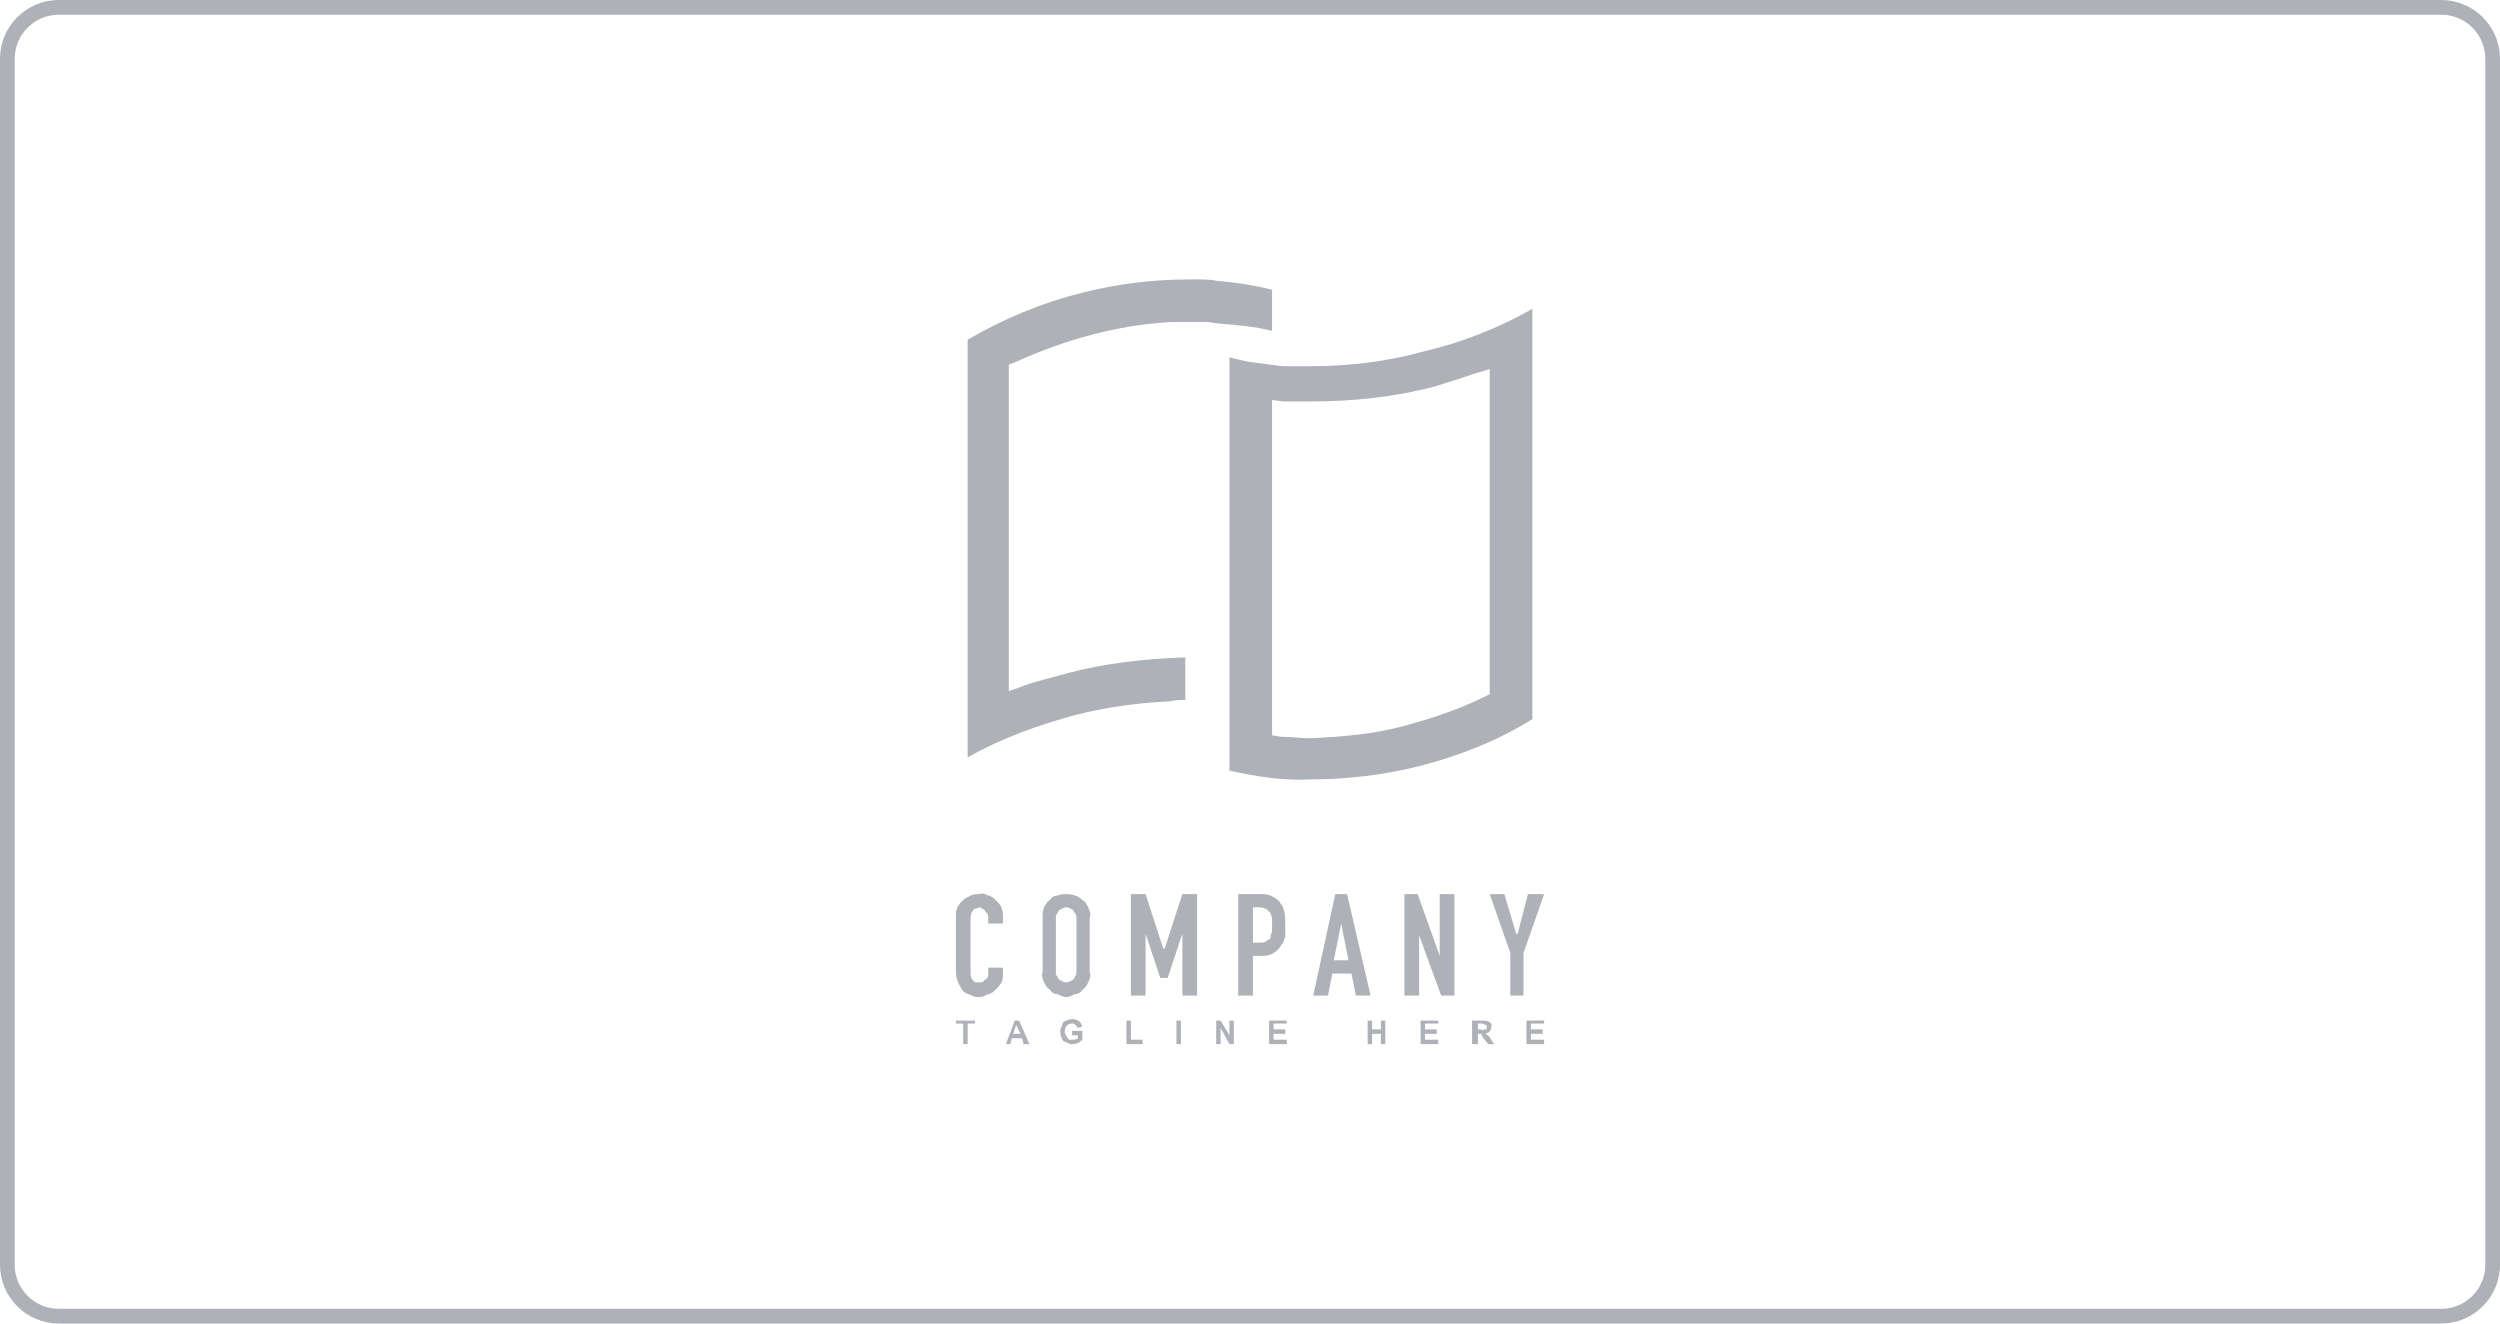
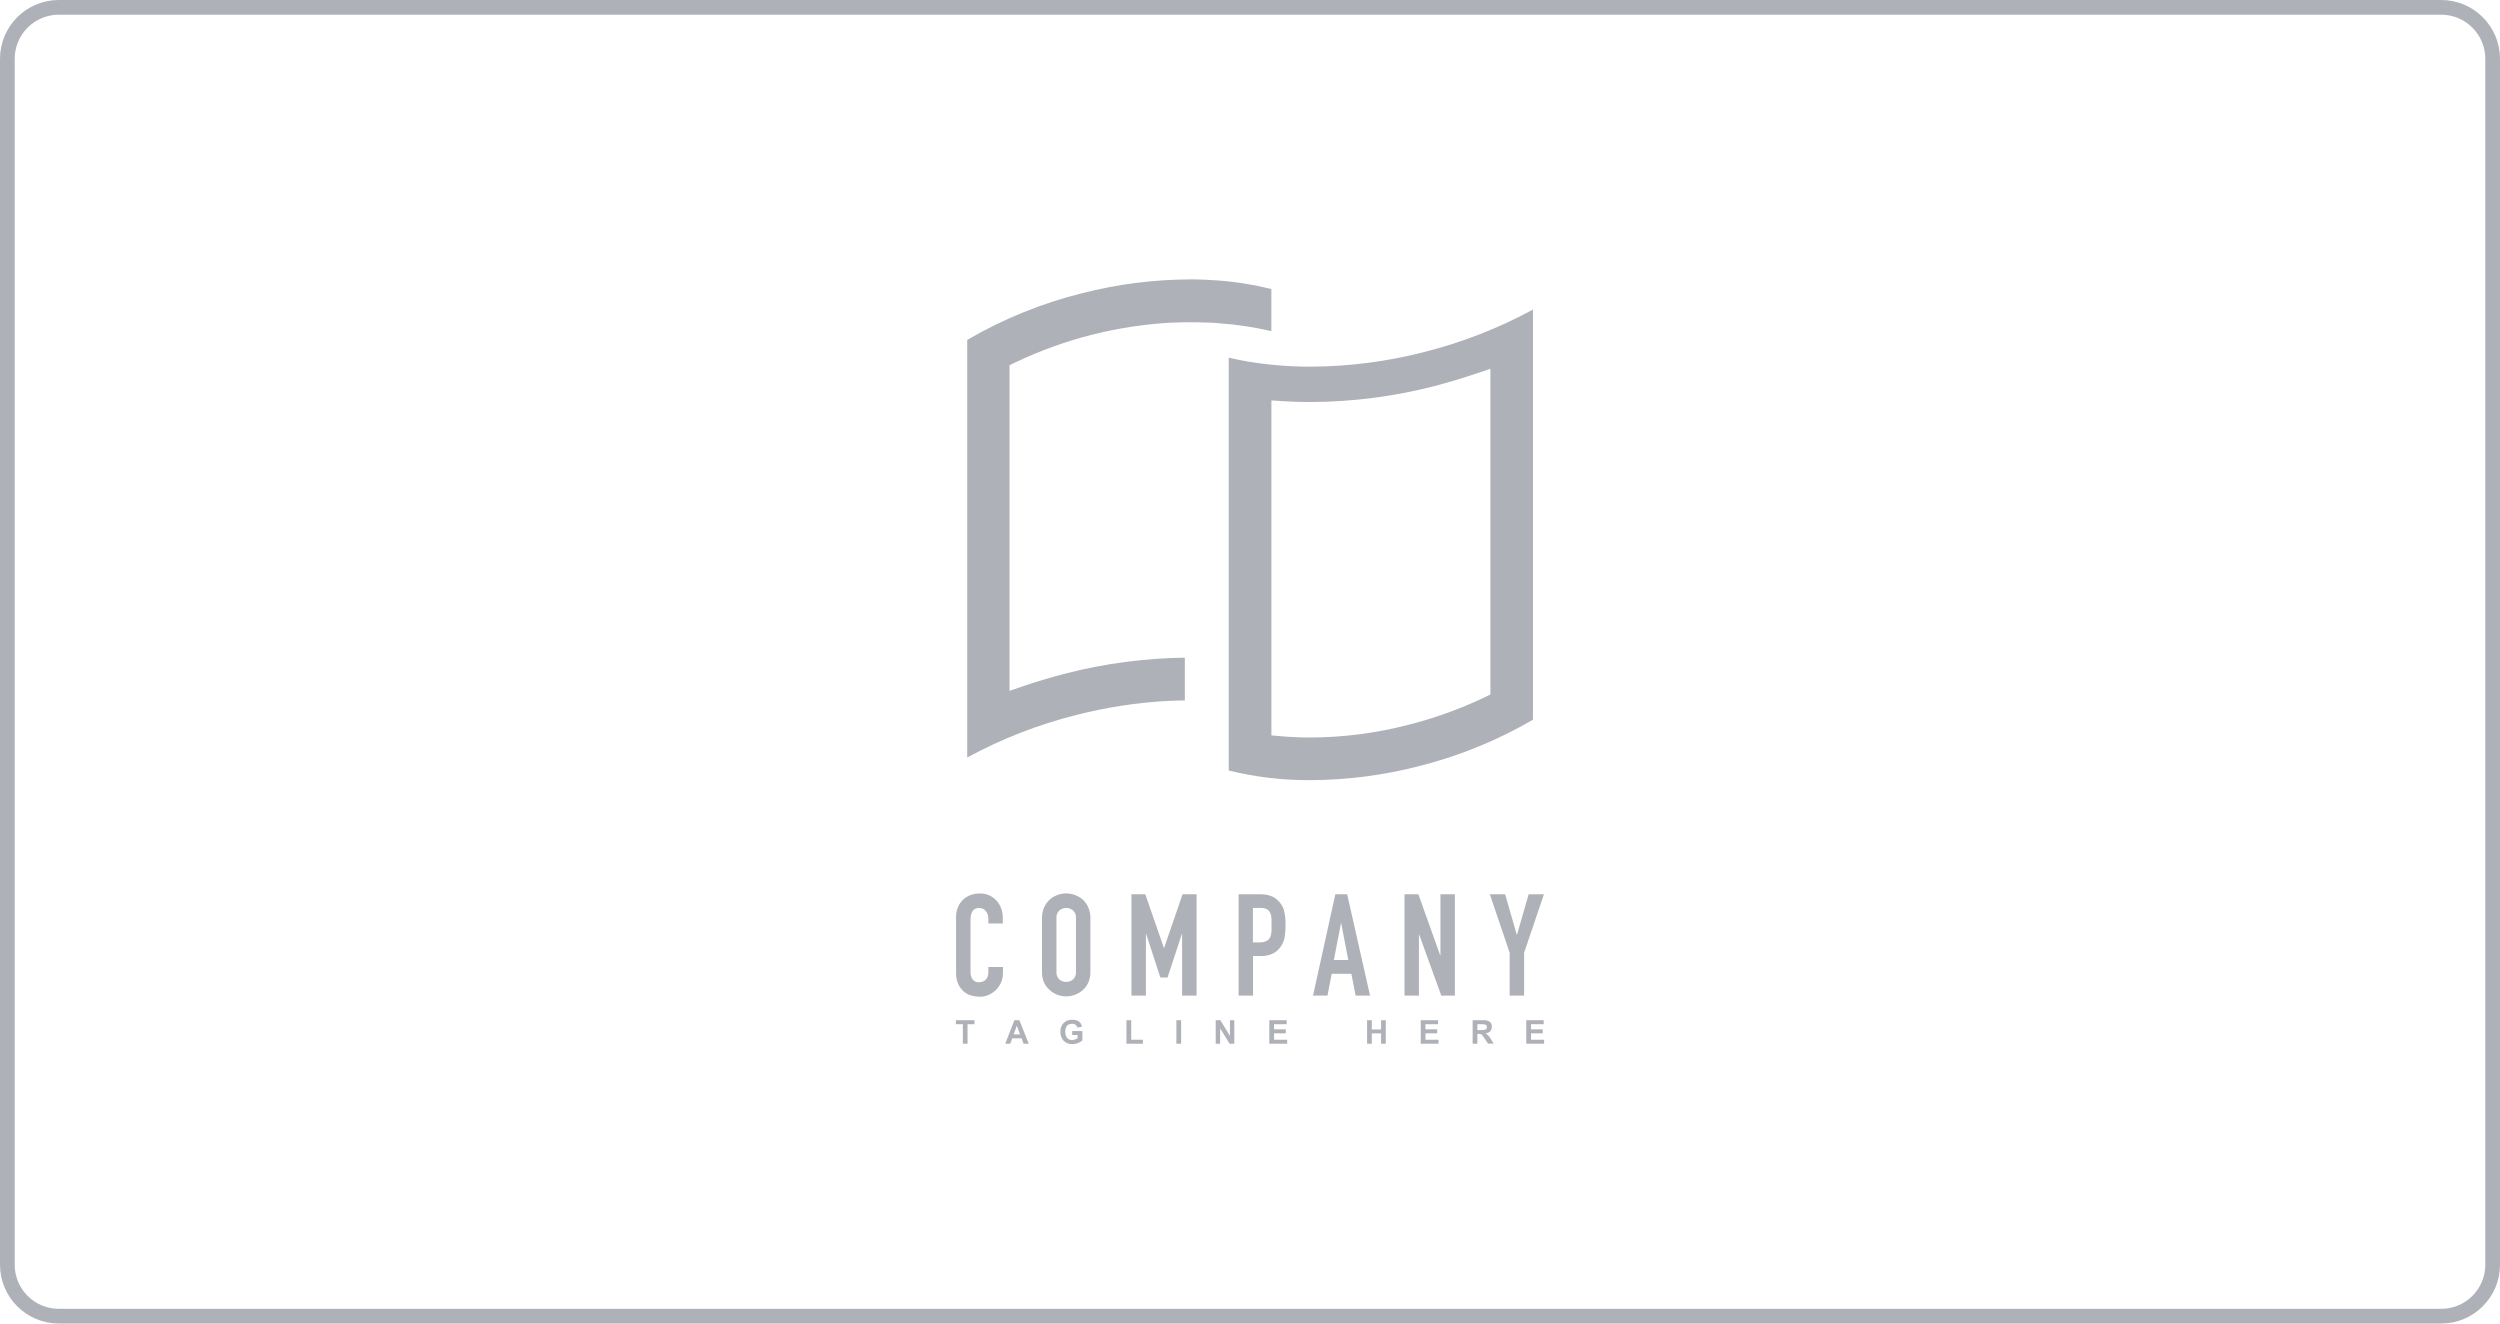
- <svg width="170" height="90" viewBox="0 0 170 90" fill="none">
-   <style>.a{fill:#AFB1B8;}</style>
-   <rect x="0.5" y="0.5" width="169" height="89" rx="3.5" stroke="#AFB1B8" />
-   <path d="M82 21.9H82.1C82.4 21.9 82.6 22 82.9 22 84.1 22.1 85.3 22.2 86.5 22.5V19.7C85.3 19.4 84 19.2 82.8 19.1 82.3 19 81.8 19 81.3 19H80.9C78.4 19 76 19.3 73.6 19.9 70.8 20.6 68.2 21.7 65.8 23.1V51.5C68.1 50.2 70.6 49.3 73.2 48.6 75.2 48.1 77.3 47.8 79.4 47.7H79.5C79.9 47.6 80.2 47.6 80.6 47.6V44.7C77.8 44.8 75.1 45.1 72.5 45.8 71.5 46.1 70.5 46.3 69.7 46.6L68.6 47V24.8L69.1 24.6C72.4 23.1 76 22.1 79.6 21.9 79.6 21.9 79.7 21.9 79.7 21.9 80.1 21.9 80.5 21.9 80.9 21.9H81.3 81.3C81.6 21.9 81.8 21.9 82 21.9Z" class="a" />
-   <path d="M89.1 24.9C88.4 24.9 87.8 24.9 87.2 24.9 86.4 24.8 85.6 24.7 84.9 24.6 84.4 24.5 84 24.4 83.6 24.3V52.4C85.4 52.8 87.2 53.1 89.1 53 91.6 53 94.1 52.7 96.5 52.1 99.2 51.4 101.8 50.4 104.2 48.9V21C101.9 22.3 99.4 23.3 96.8 23.9 94.3 24.6 91.7 24.9 89.1 24.9ZM100.3 25.4L101.3 25.1V47.2L100.9 47.4C99.3 48.2 97.5 48.8 95.7 49.3 93.6 49.9 91.4 50.1 89.1 50.2 88.5 50.2 87.8 50.1 87.1 50.1L86.5 50V47.3 27.2L87.3 27.3C87.8 27.3 88.5 27.3 89.1 27.3 92 27.3 94.8 27 97.5 26.3 98.5 26 99.4 25.7 100.3 25.4Z" class="a" />
-   <path d="M67.7 61.2C67.6 61.1 67.4 60.9 67.2 60.9 67 60.8 66.8 60.7 66.6 60.8 66.4 60.8 66.2 60.8 66 60.9 65.8 61 65.6 61.1 65.5 61.2 65.3 61.4 65.2 61.5 65.1 61.7 65 61.9 65 62.1 65 62.3V66.1C65 66.4 65.1 66.7 65.2 66.9 65.3 67.1 65.4 67.3 65.5 67.4 65.7 67.6 65.9 67.6 66.1 67.7 66.2 67.8 66.4 67.8 66.6 67.8 66.8 67.8 67 67.7 67.2 67.6 67.4 67.6 67.6 67.4 67.7 67.3 67.9 67.1 68 67 68.1 66.8 68.2 66.6 68.2 66.4 68.2 66.2V65.8H67.2V66.1C67.2 66.2 67.2 66.3 67.2 66.4 67.1 66.5 67.1 66.6 67 66.6 66.9 66.7 66.9 66.7 66.8 66.8 66.7 66.8 66.7 66.8 66.6 66.8 66.5 66.8 66.4 66.8 66.3 66.8 66.2 66.7 66.2 66.7 66.1 66.6 66 66.4 66 66.3 66 66.1V62.5C66 62.3 66 62.2 66.1 62 66.2 61.9 66.2 61.8 66.3 61.8 66.4 61.8 66.5 61.7 66.6 61.7 66.7 61.7 66.8 61.8 66.8 61.8 66.9 61.8 67 61.9 67 62 67.2 62.1 67.2 62.3 67.2 62.5V62.8H68.2V62.4C68.2 62.2 68.2 62 68.1 61.7 68 61.5 67.9 61.4 67.7 61.2Z" class="a" />
-   <path d="M73.6 61.2C73.3 60.9 72.9 60.8 72.5 60.8 72.3 60.8 72.1 60.8 71.9 60.9 71.7 60.9 71.5 61 71.4 61.2 71.2 61.3 71.1 61.5 71 61.7 70.9 61.9 70.9 62.2 70.9 62.4V66.1C70.8 66.3 70.9 66.6 71 66.8 71.1 67 71.2 67.2 71.4 67.3 71.5 67.5 71.7 67.6 71.9 67.6 72.1 67.7 72.3 67.8 72.5 67.8 72.7 67.8 72.9 67.7 73.1 67.6 73.3 67.6 73.5 67.5 73.6 67.3 73.8 67.2 73.9 67 74 66.8 74.1 66.6 74.2 66.3 74.1 66.1V62.4C74.2 62.2 74.1 61.9 74 61.7 73.9 61.5 73.8 61.3 73.6 61.2ZM73.2 66.1C73.2 66.2 73.2 66.3 73.1 66.4 73.1 66.5 73 66.5 73 66.6 72.8 66.7 72.7 66.8 72.5 66.8 72.3 66.8 72.2 66.7 72 66.6 72 66.5 71.9 66.5 71.9 66.4 71.8 66.3 71.8 66.2 71.8 66.1V62.4C71.8 62.3 71.8 62.2 71.9 62.1 71.9 62.1 72 62 72 61.9 72.2 61.8 72.3 61.7 72.5 61.7 72.7 61.7 72.8 61.8 73 61.9 73 62 73.1 62.1 73.1 62.1 73.2 62.2 73.2 62.3 73.2 62.4V66.1Z" class="a" />
-   <path d="M81.4 67.7V60.8H80.4L79.2 64.5H79.1L77.9 60.8H76.9V67.7H77.9V63.5H77.9L78.9 66.5H79.4L80.4 63.5H80.4V67.7H81.4Z" class="a" />
-   <path d="M87 61.3C86.8 61.1 86.6 61 86.4 60.9 86.2 60.8 85.9 60.8 85.7 60.8H84.2V67.7H85.2V65H85.7C86 65 86.3 65 86.6 64.8 86.8 64.7 87 64.5 87.1 64.3 87.3 64.1 87.3 63.9 87.4 63.7 87.4 63.4 87.4 63.2 87.4 62.9 87.4 62.6 87.4 62.2 87.3 61.9 87.3 61.7 87.1 61.5 87 61.3ZM86.5 63.4C86.4 63.5 86.4 63.6 86.4 63.8 86.3 63.9 86.2 63.9 86.1 64 86 64.1 85.8 64.1 85.6 64.1H85.2V61.7H85.7C85.9 61.7 86 61.8 86.1 61.8 86.2 61.9 86.3 62 86.4 62.1 86.4 62.2 86.5 62.3 86.5 62.5 86.5 62.6 86.5 62.8 86.5 62.9 86.5 63.1 86.5 63.2 86.5 63.4H86.5Z" class="a" />
-   <path d="M91.6 60.8H90.8L89.3 67.7H90.3L90.6 66.2H91.9L92.2 67.7H93.2L91.6 60.8ZM90.7 65.3L91.2 62.8H91.2L91.7 65.3H90.7Z" class="a" />
-   <path d="M97.9 65H97.9L96.4 60.8H95.5V67.7H96.5V63.6H96.5L98 67.7H98.9V60.8H97.9V65Z" class="a" />
-   <path d="M103.9 60.8L103.2 63.5H103.1L102.3 60.8H101.3L102.7 64.8V67.7H103.6V64.8L105 60.8H103.9Z" class="a" />
-   <path d="M65 69.6H65.5V71H65.8V69.6H66.3V69.4H65V69.6Z" class="a" />
-   <path d="M69 69.4L68.4 71H68.7L68.8 70.6H69.5L69.6 71H70L69.3 69.4H69ZM68.9 70.3L69.1 69.7 69.4 70.3H68.9Z" class="a" />
-   <path d="M72.9 70.4H73.3V70.6C73.2 70.7 73 70.7 72.9 70.7 72.8 70.7 72.8 70.7 72.7 70.7 72.7 70.7 72.6 70.6 72.6 70.6 72.5 70.4 72.4 70.3 72.4 70.2 72.4 69.8 72.6 69.6 72.9 69.6 73 69.6 73.1 69.6 73.1 69.7 73.2 69.7 73.2 69.8 73.3 69.9L73.6 69.8C73.5 69.5 73.3 69.3 72.9 69.3 72.7 69.3 72.5 69.4 72.3 69.5 72.3 69.6 72.2 69.7 72.2 69.8 72.1 69.9 72.1 70.1 72.1 70.2 72.1 70.4 72.2 70.6 72.3 70.8 72.4 70.8 72.5 70.9 72.6 70.9 72.7 71 72.8 71 72.9 71 73.2 71 73.4 70.9 73.6 70.7V70.1H72.9V70.4Z" class="a" />
-   <path d="M76.9 69.4H76.6V71H77.7V70.7H76.9V69.4Z" class="a" />
-   <path d="M80.3 69.4H80V71H80.3V69.4Z" class="a" />
-   <path d="M83.6 70.4L83 69.4H82.7V71H83V69.9L83.6 71H83.9V69.4H83.6V70.4Z" class="a" />
-   <path d="M86.6 70.3H87.4V70H86.6V69.6H87.5V69.4H86.3V71H87.5V70.7H86.6V70.3Z" class="a" />
-   <path d="M93.9 70H93.3V69.4H93V71H93.3V70.3H93.9V71H94.2V69.4H93.9V70Z" class="a" />
-   <path d="M96.9 70.3H97.7V70H96.9V69.6H97.8V69.4H96.6V71H97.8V70.7H96.9V70.3Z" class="a" />
-   <path d="M101 70.3C101.3 70.2 101.4 70.1 101.4 69.8 101.5 69.8 101.4 69.7 101.4 69.6 101.4 69.6 101.3 69.5 101.3 69.5 101.1 69.4 101 69.4 100.8 69.4H100.1V71H100.5V70.3H100.5C100.6 70.3 100.7 70.3 100.7 70.3 100.8 70.4 100.8 70.4 100.8 70.5L101.2 71H101.6L101.4 70.7C101.3 70.5 101.2 70.4 101 70.3ZM100.7 70H100.5V69.6H100.7C100.8 69.6 100.9 69.6 101 69.7 101.1 69.7 101.1 69.7 101.1 69.8 101.1 69.8 101.1 69.8 101.1 69.8 101.1 69.9 101.1 69.9 101.1 69.9 101.1 70 101.1 70 101 70 100.9 70 100.8 70.1 100.7 70Z" class="a" />
-   <path d="M104.1 70.3H104.9V70H104.1V69.6H105V69.4H103.8V71H105V70.7H104.1V70.3Z" class="a" />
+ <svg xmlns="http://www.w3.org/2000/svg" width="170" height="90" fill="none">
+   <rect x=".5" y=".5" width="169" height="89" rx="3.5" stroke="#AFB1B8" />
+   <path d="M81.977 21.934h.137c.253 0 .526.026.796.049 1.193.084 2.377.262 3.542.534v-2.863c-1.2-.301-2.422-.496-3.655-.583A29.224 29.224 0 0081.319 19h-.427c-2.475.01-4.94.327-7.337.946-2.73.68-5.35 1.747-7.783 3.166v28.397a31.633 31.633 0 017.42-2.892 32.36 32.36 0 016.227-.956h.084c.352-.018.703-.028 1.065-.03v-2.91a34.329 34.329 0 00-8.095 1.076c-.98.255-1.925.53-2.813.834l-1.012.344V24.833l.433-.208a28.276 28.276 0 0110.516-2.683.63.63 0 01.09 0c.403-.02.808-.03 1.205-.03h.455c.21.005.42.01.63.023z" fill="#AFB1B8" />
+   <path d="M89.11 24.933a25.925 25.925 0 01-4.234-.344 22.97 22.97 0 01-1.323-.267v28.072c1.82.45 3.69.67 5.565.656a29.943 29.943 0 007.337-.944 29.809 29.809 0 007.786-3.166V21.05a31.765 31.765 0 01-7.417 2.893c-2.52.648-5.111.98-7.713.99zm11.225.485l1.012-.34v22.148l-.432.209a27.779 27.779 0 01-5.174 1.859c-2.163.56-4.386.847-6.62.857-.668 0-1.33-.028-1.973-.084l-.693-.061V27.228l.807.054a28.38 28.38 0 001.854.056 34.263 34.263 0 008.406-1.078c.944-.25 1.882-.529 2.813-.842zM67.737 61.212a1.492 1.492 0 00-1.126-.455 1.672 1.672 0 00-.65.122 1.462 1.462 0 00-.832.842c-.08.2-.119.413-.116.628v3.794c-.01.267.042.533.149.778.09.195.219.368.38.509.151.127.329.22.52.27.185.051.376.078.567.078.211.002.42-.043.612-.132a1.599 1.599 0 00.96-1.465v-.424h-.992v.338a.883.883 0 01-.059.338.609.609 0 01-.144.214.697.697 0 01-.415.145.503.503 0 01-.465-.204.898.898 0 01-.132-.508v-3.538c-.006-.196.036-.39.122-.567a.507.507 0 01.485-.229.527.527 0 01.443.214.807.807 0 01.165.509v.328h.981v-.387a1.788 1.788 0 00-.121-.664 1.564 1.564 0 00-.332-.534zM73.629 61.17a1.765 1.765 0 00-1.128-.418c-.202 0-.403.037-.592.107A1.558 1.558 0 0071 61.7c-.1.231-.15.482-.145.735v3.638c-.006.256.043.51.145.746.09.195.22.369.384.508.152.14.33.25.524.32.19.07.39.106.592.107a1.714 1.714 0 001.128-.427c.158-.142.285-.315.374-.508.102-.235.151-.49.144-.746v-3.639a1.77 1.77 0 00-.144-.734 1.644 1.644 0 00-.374-.532zm-.463 4.904a.654.654 0 01-.197.527.726.726 0 01-.934 0 .652.652 0 01-.197-.527v-3.639a.656.656 0 01.197-.526.726.726 0 01.934 0 .651.651 0 01.197.526v3.64zM81.367 67.7v-6.89h-.953l-1.253 3.647h-.017l-1.263-3.646h-.943v6.888h.984v-4.19h.017l.964 2.962h.491l.972-2.962h.017v4.19h.984zM86.958 61.294c-.151-.17-.343-.3-.556-.377a2.184 2.184 0 00-.714-.107h-1.462v6.89h.981v-2.691h.506c.307.014.611-.051.886-.188a1.43 1.43 0 00.539-.527c.113-.183.19-.387.225-.6a4.9 4.9 0 00.053-.783c.01-.33-.023-.662-.096-.984a1.465 1.465 0 00-.362-.633zm-.506 2.1a.868.868 0 01-.091.359.552.552 0 01-.253.241 1.006 1.006 0 01-.463.087h-.448v-2.342h.506a.943.943 0 01.443.086.557.557 0 01.23.254c.054.121.083.252.086.384v.458c0 .16.01.326 0 .473h-.01zM91.608 60.81h-.805l-1.518 6.89h.982l.288-1.48h1.338l.289 1.48h.981l-1.555-6.89zm-.906 4.471l.483-2.497h.018l.48 2.497h-.981zM97.95 64.96h-.018l-1.483-4.15h-.943v6.89h.981v-4.143h.02l1.5 4.142h.924v-6.888h-.981v4.15zM103.948 60.81l-.79 2.74h-.02l-.789-2.74h-1.04l1.348 3.978v2.911h.982v-2.911l1.348-3.977h-1.039zM65 69.644h.473v1.328h.321v-1.328h.47v-.272H65v.272zM68.977 69.372l-.62 1.6h.341l.132-.364h.638l.136.364h.35l-.636-1.6h-.341zm-.05.967l.217-.593.217.593h-.435zM72.908 70.382h.37v.206a.613.613 0 01-.38.135.404.404 0 01-.34-.153.67.67 0 01-.118-.417c0-.356.154-.534.46-.534a.337.337 0 01.362.255l.316-.061c-.068-.313-.293-.47-.678-.47a.804.804 0 00-.559.205.78.78 0 00-.23.615.872.872 0 00.205.6.776.776 0 00.607.234.96.96 0 00.678-.254v-.63h-.693v.27zM76.923 69.372h-.324v1.6h1.12V70.7h-.796v-1.328zM80.317 69.372h-.323v1.6h.323v-1.6zM83.636 70.44l-.655-1.068h-.313v1.6h.3v-1.045l.643 1.045h.322v-1.6h-.297v1.069zM86.637 70.267h.797v-.272h-.797v-.35h.857v-.273h-1.181v1.6h1.214V70.7h-.89v-.433zM93.912 70.003h-.63v-.63h-.321v1.599h.321v-.7h.63v.7h.322v-1.6h-.322v.631zM96.93 70.267h.8v-.272h-.8v-.35h.86v-.273H96.61v1.6h1.212V70.7h-.89v-.433zM101.023 70.268c.279-.044.42-.191.42-.445a.38.38 0 00-.157-.356.901.901 0 00-.468-.094h-.678v1.599h.322v-.669h.063a.433.433 0 01.2.036c.047.029.086.069.114.117l.349.508h.384l-.195-.312a1.11 1.11 0 00-.354-.384zm-.324-.222h-.237v-.401h.253a.838.838 0 01.326.038.212.212 0 01.046.255.213.213 0 01-.061.07.915.915 0 01-.327.038zM104.11 70.267h.796v-.272h-.796v-.35h.86v-.273h-1.184v1.6H105V70.7h-.89v-.433z" fill="#AFB1B8" />
</svg>
